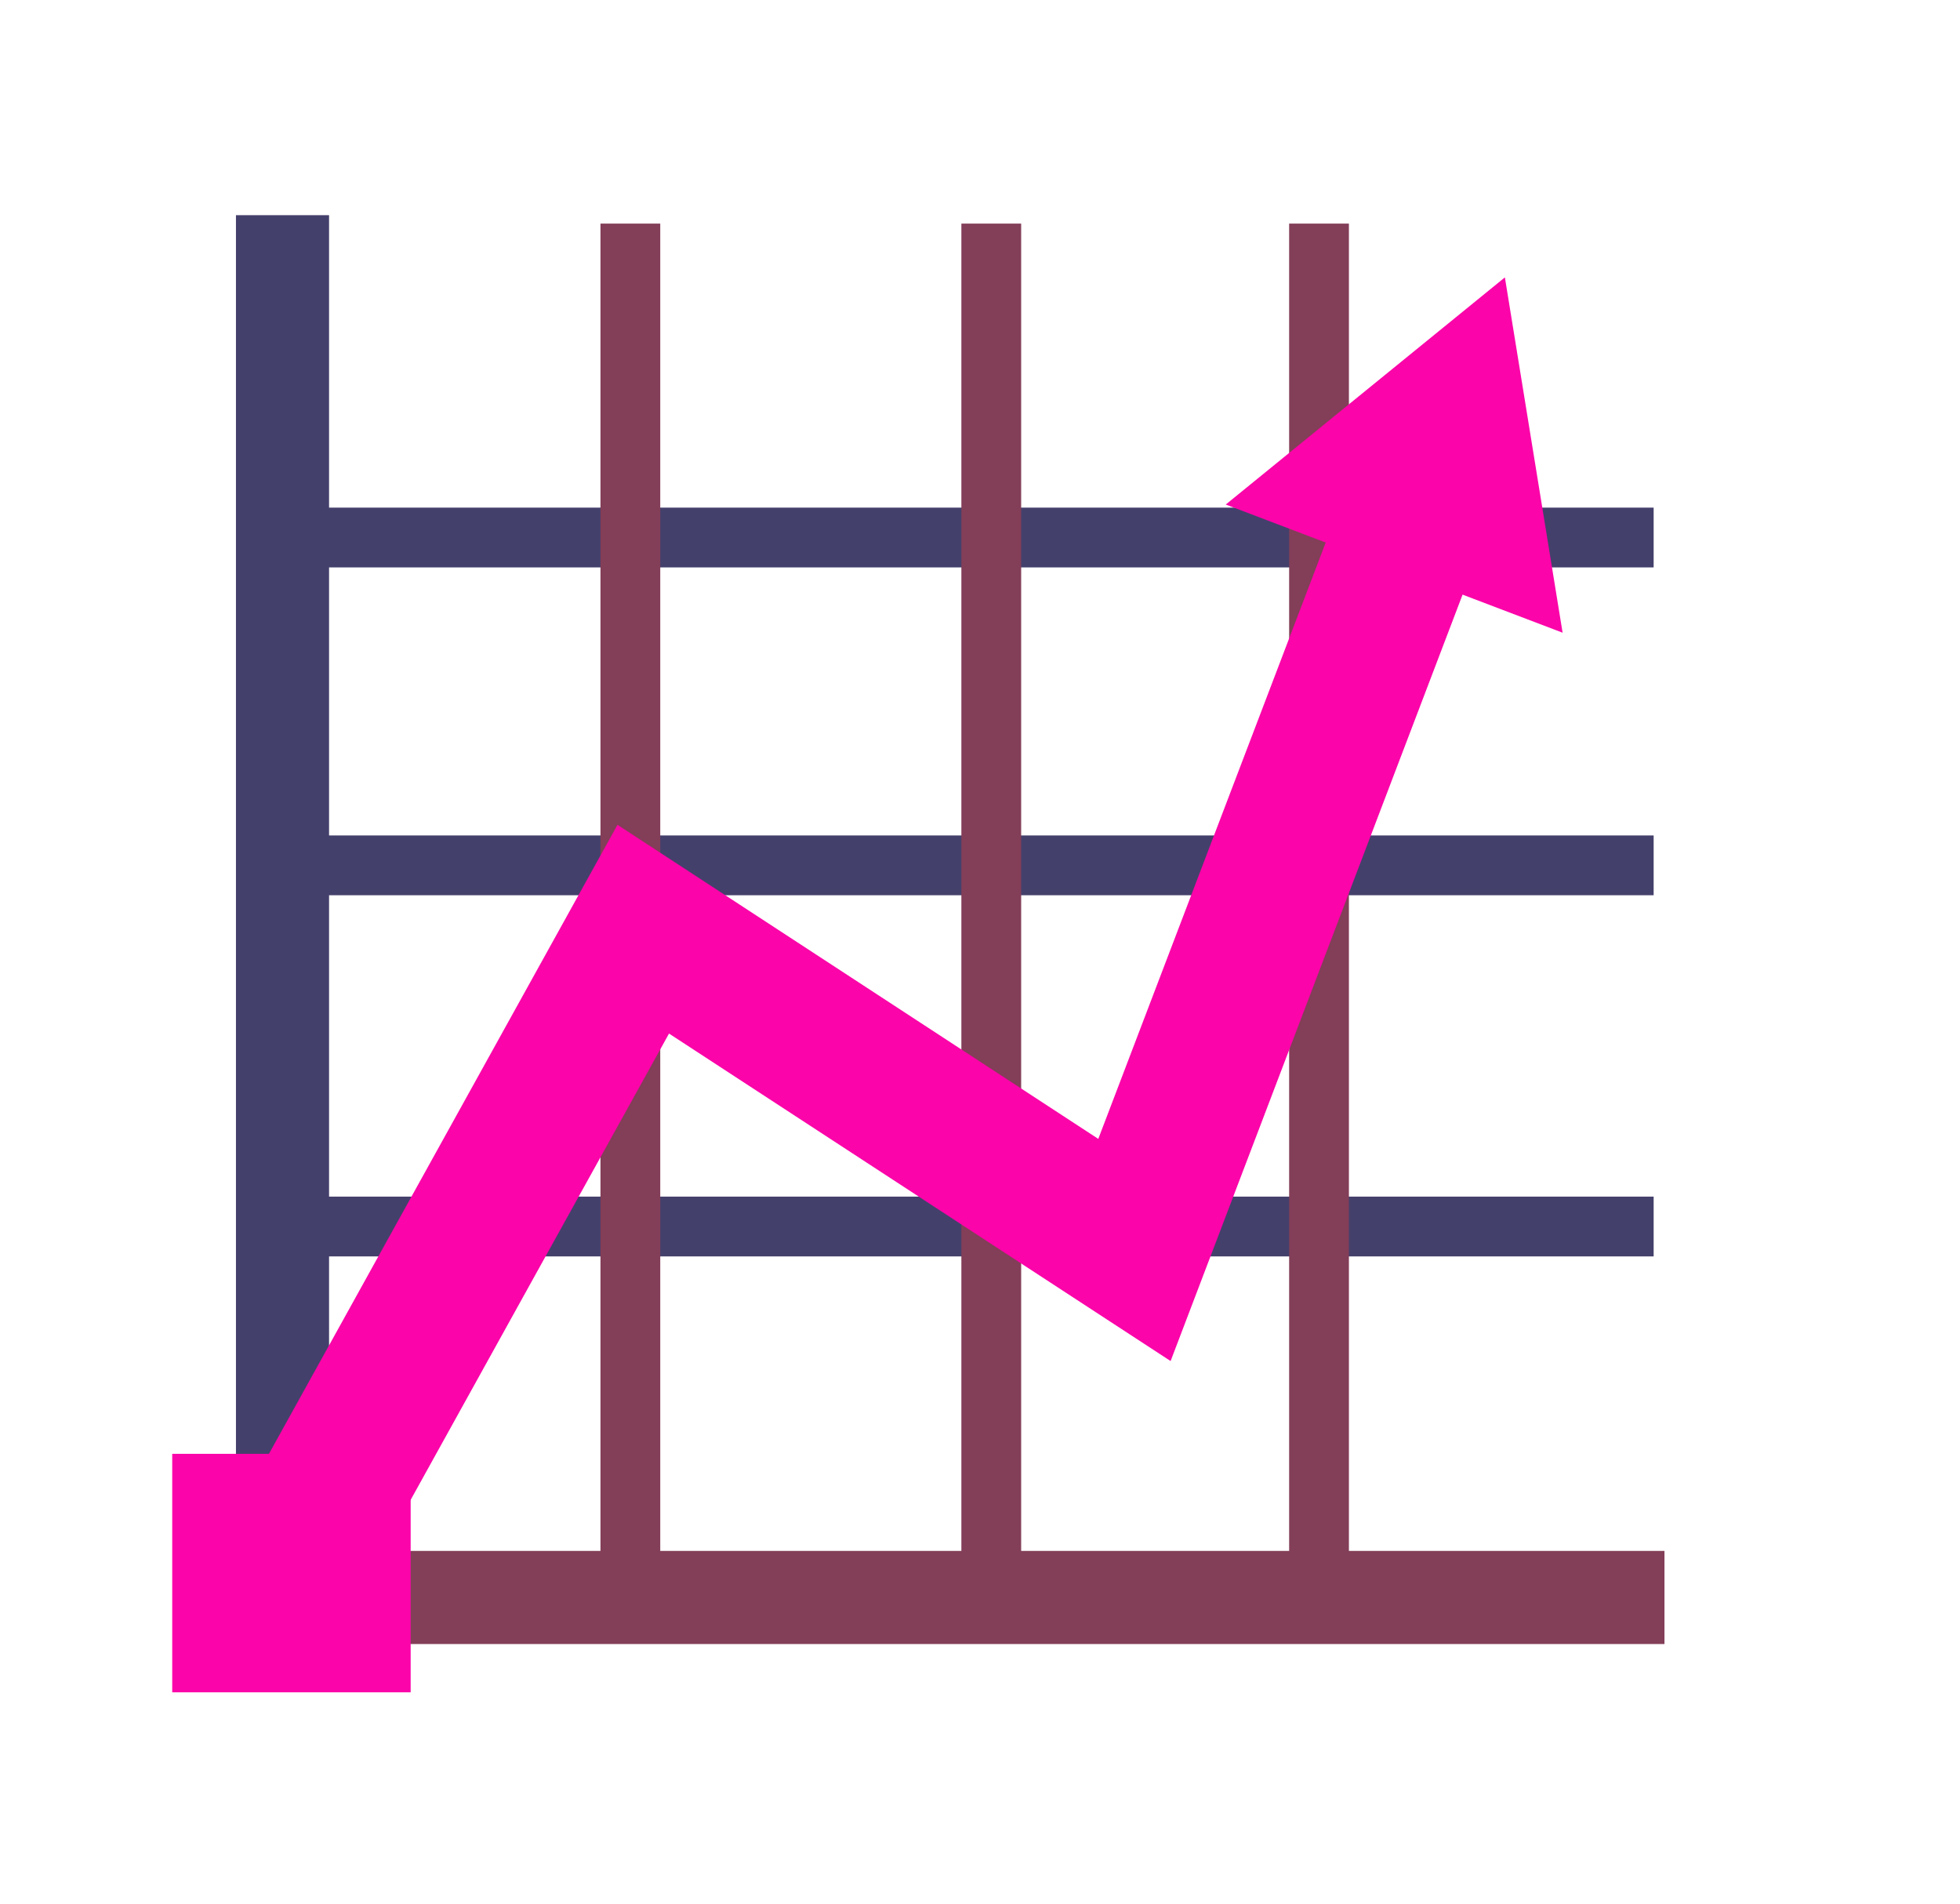
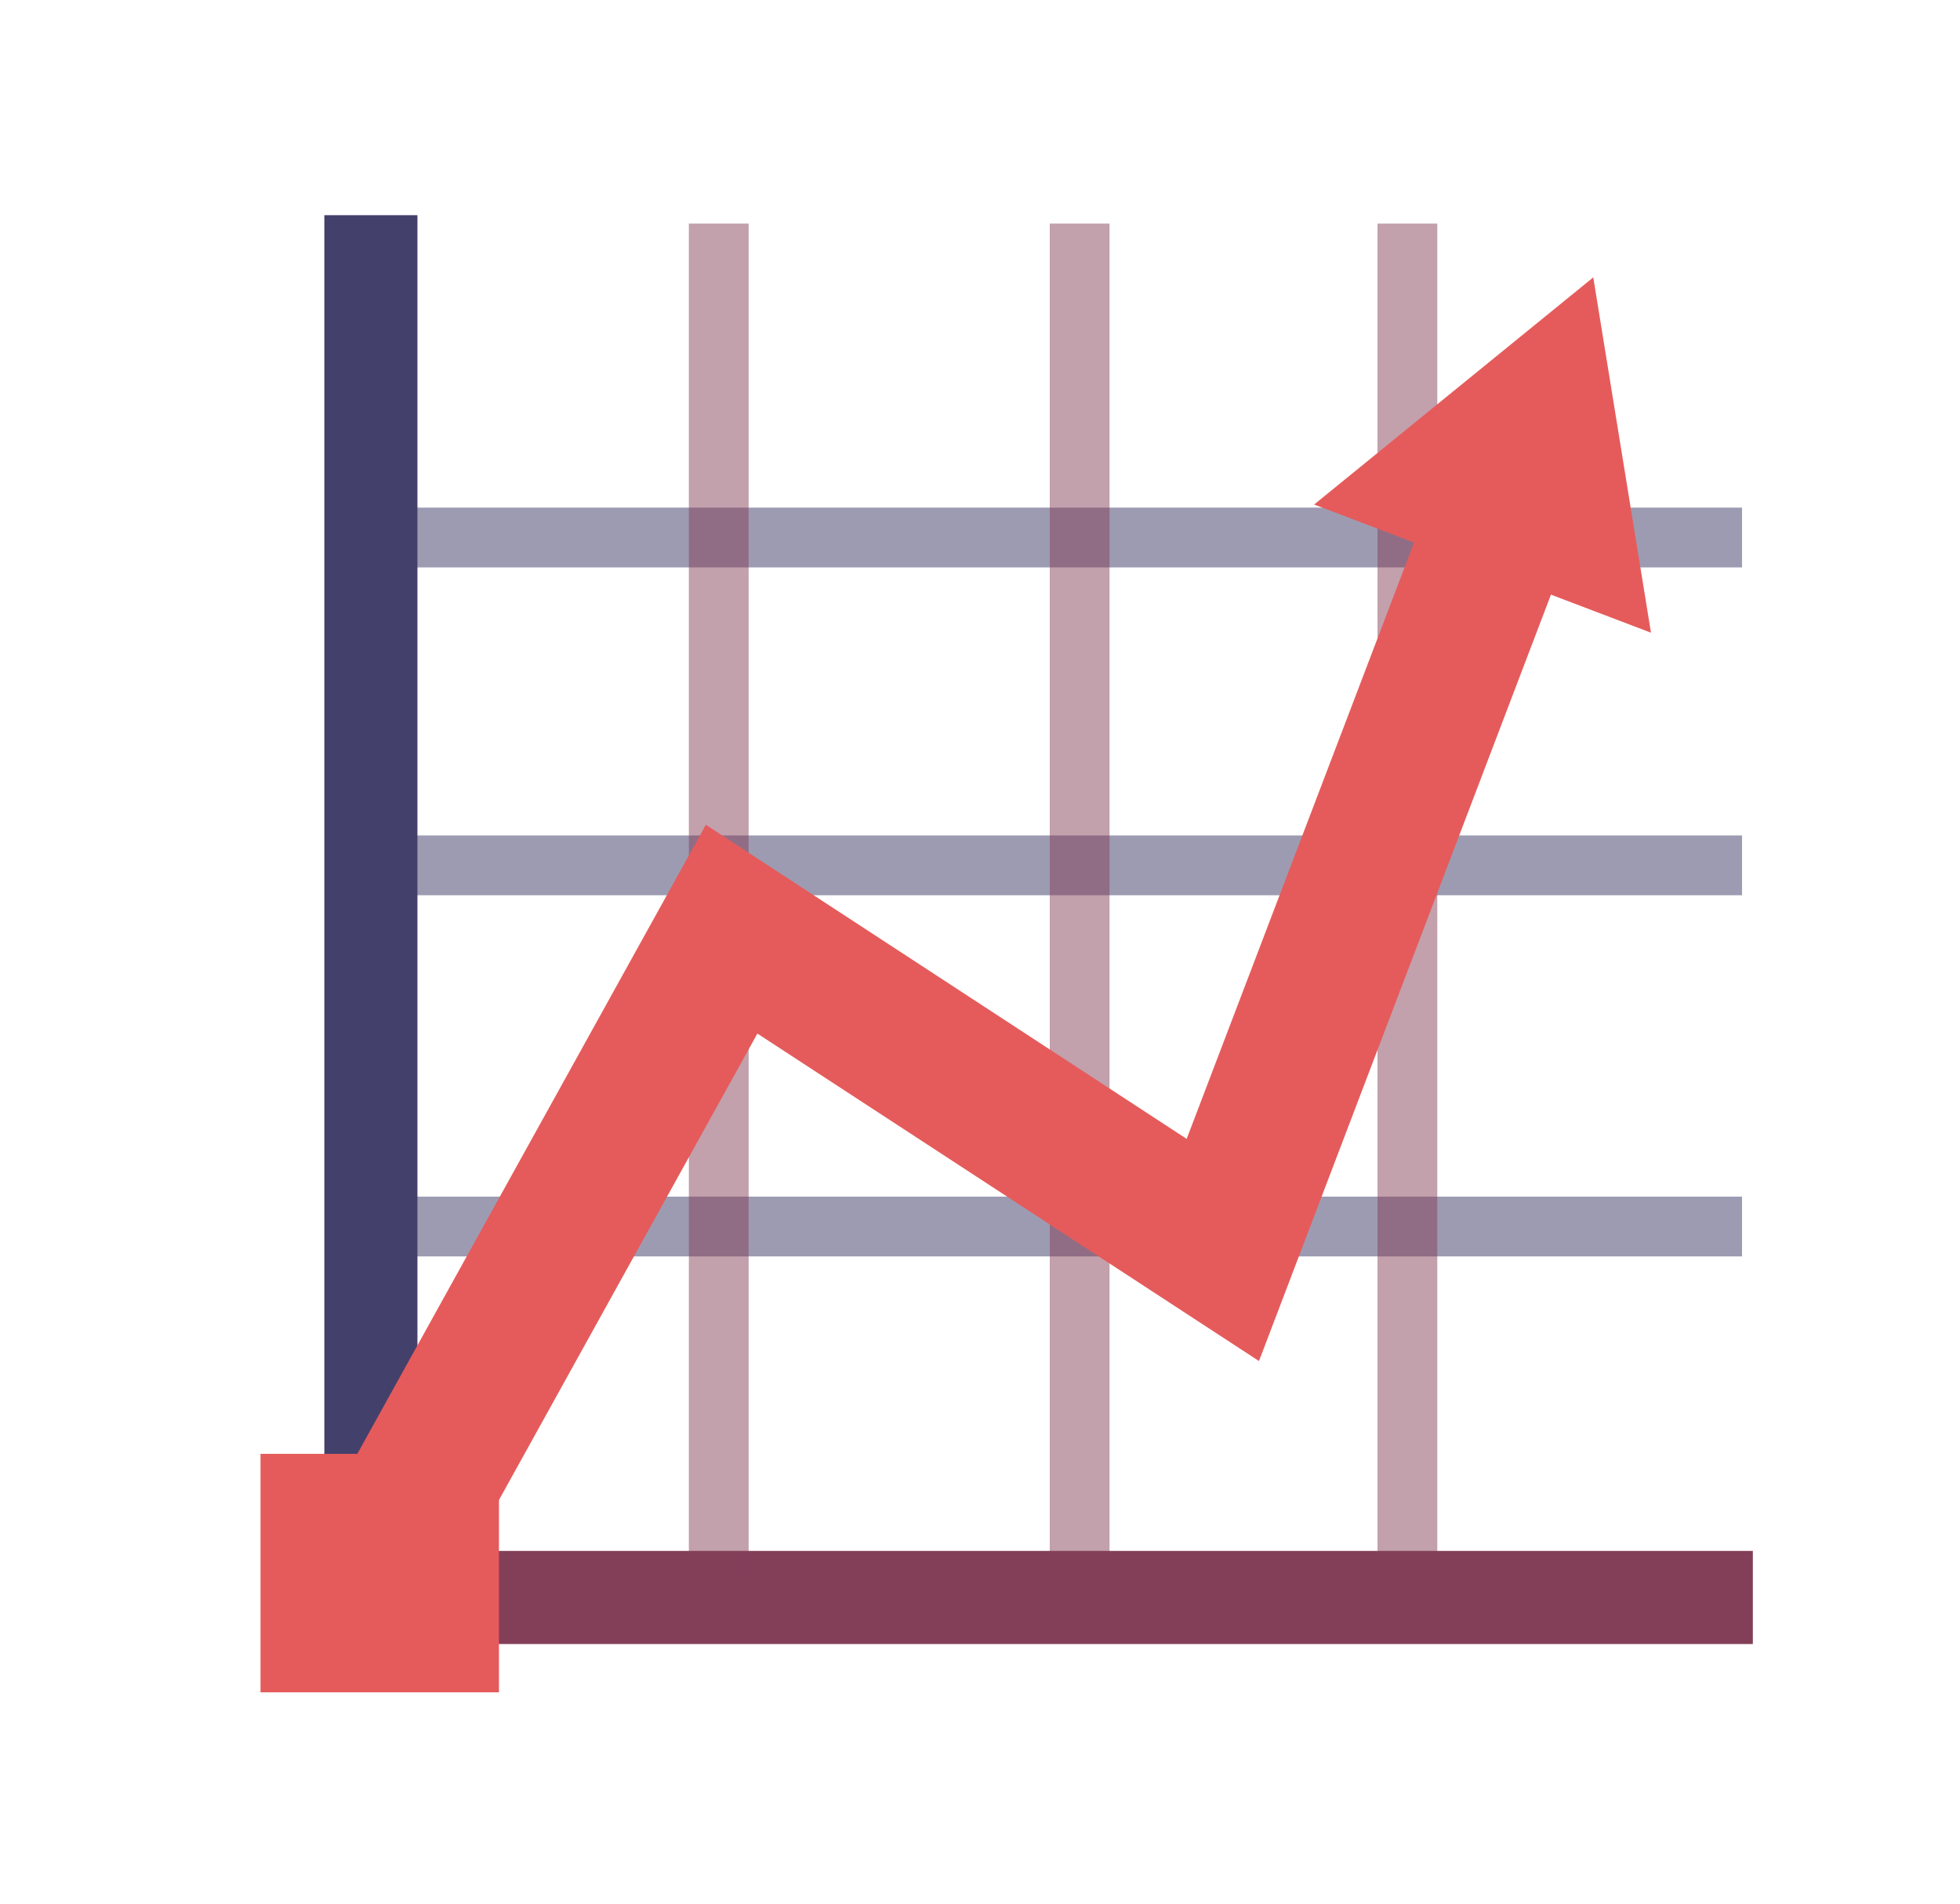
<svg xmlns="http://www.w3.org/2000/svg" width="11.41mm" height="11.08mm" viewBox="0 0 11.41 11.08" version="1.1" id="svg1">
  <defs id="defs1" />
  <g id="layer1" transform="translate(-6.268411,-38.66262)">
-     <g id="g38" style="fill:#44406c;fill-opacity:1">
+     <g id="g38" style="fill:#44406c;fill-opacity:1" transform="translate(0.5144938)">
      <rect style="fill:#44406c;fill-opacity:1;stroke:none;stroke-width:1.243;stroke-dasharray:none" id="rect31" width="0.542" height="7.556" x="7.642" y="39.915" ry="0" />
-       <rect style="fill:#44406c;fill-opacity:1;stroke:none;stroke-width:0.581;stroke-linecap:round;stroke-dasharray:none;stroke-opacity:1" id="rect32" width="7.904" height="0.348" x="7.991" y="45.627" ry="0" />
-       <rect style="fill:#44406c;fill-opacity:1;stroke:none;stroke-width:0.581;stroke-linecap:round;stroke-dasharray:none;stroke-opacity:1" id="rect32-8" width="7.904" height="0.348" x="7.991" y="43.525" ry="0" />
-       <rect style="fill:#44406c;fill-opacity:1;stroke:none;stroke-width:0.581;stroke-linecap:round;stroke-dasharray:none;stroke-opacity:1" id="rect32-8-6" width="7.904" height="0.348" x="7.991" y="41.617" ry="0" />
+       <rect style="opacity:0.523;fill:#44406c;fill-opacity:1;stroke:none;stroke-width:0.581;stroke-linecap:round;stroke-dasharray:none;stroke-opacity:1" id="rect32" width="7.904" height="0.348" x="7.991" y="45.627" ry="0" />
+       <rect style="opacity:0.523;fill:#44406c;fill-opacity:1;stroke:none;stroke-width:0.581;stroke-linecap:round;stroke-dasharray:none;stroke-opacity:1" id="rect32-8" width="7.904" height="0.348" x="7.991" y="43.525" ry="0" />
+       <rect style="opacity:0.523;fill:#44406c;fill-opacity:1;stroke:none;stroke-width:0.581;stroke-linecap:round;stroke-dasharray:none;stroke-opacity:1" id="rect32-8-6" width="7.904" height="0.348" x="7.991" y="41.617" ry="0" />
    </g>
-     <g id="g37" style="fill:#833e58;fill-opacity:1">
+     <g id="g37" style="fill:#833e58;fill-opacity:1" transform="translate(0.5144938)">
      <rect style="fill:#833e58;fill-opacity:1;stroke:none;stroke-width:1.243;stroke-dasharray:none" id="rect31-2" width="0.542" height="7.556" x="47.689" y="-15.958" ry="0" transform="rotate(90)" />
-       <rect style="fill:#833e58;fill-opacity:1;stroke:none;stroke-width:0.581;stroke-linecap:round;stroke-dasharray:none;stroke-opacity:1" id="rect32-4" width="7.904" height="0.348" x="39.964" y="-10.112" ry="0" transform="rotate(90)" />
-       <rect style="fill:#833e58;fill-opacity:1;stroke:none;stroke-width:0.581;stroke-linecap:round;stroke-dasharray:none;stroke-opacity:1" id="rect32-8-8" width="7.904" height="0.348" x="39.964" y="-12.213" ry="0" transform="rotate(90)" />
-       <rect style="fill:#833e58;fill-opacity:1;stroke:none;stroke-width:0.581;stroke-linecap:round;stroke-dasharray:none;stroke-opacity:1" id="rect32-8-6-1" width="7.904" height="0.348" x="39.964" y="-14.121" ry="0" transform="rotate(90)" />
+       <rect style="opacity:0.496;fill:#833e58;fill-opacity:1;stroke:none;stroke-width:0.581;stroke-linecap:round;stroke-dasharray:none;stroke-opacity:1" id="rect32-4" width="7.904" height="0.348" x="39.964" y="-10.112" ry="0" transform="rotate(90)" />
+       <rect style="opacity:0.496;fill:#833e58;fill-opacity:1;stroke:none;stroke-width:0.581;stroke-linecap:round;stroke-dasharray:none;stroke-opacity:1" id="rect32-8-8" width="7.904" height="0.348" x="39.964" y="-12.213" ry="0" transform="rotate(90)" />
+       <rect style="opacity:0.496;fill:#833e58;fill-opacity:1;stroke:none;stroke-width:0.581;stroke-linecap:round;stroke-dasharray:none;stroke-opacity:1" id="rect32-8-6-1" width="7.904" height="0.348" x="39.964" y="-14.121" ry="0" transform="rotate(90)" />
    </g>
-     <g id="path31" style="opacity:1;fill:#fb04a9;fill-opacity:1">
-       <path style="baseline-shift:baseline;display:inline;overflow:visible;vector-effect:none;fill:#fb04a9;fill-opacity:1;stroke-linecap:round;enable-background:accumulate;stop-color:#000000;stop-opacity:1" d="m 14.75,41.01 a 0.426,0.426 0 0 0 -0.549,0.246 l -1.539,4.035 -2.799,-1.828 -2.219,4.004 a 0.426,0.426 0 0 0 0.166,0.58 0.426,0.426 0 0 0 0.578,-0.166 l 1.775,-3.203 2.92,1.906 1.914,-5.023 A 0.426,0.426 0 0 0 14.75,41.01 Z" id="path37" />
-       <g id="g34" style="fill:#fb04a9;fill-opacity:1">
-         <g id="path34" style="opacity:1;fill:#fb04a9;fill-opacity:1">
-           <path style="baseline-shift:baseline;display:inline;overflow:visible;vector-effect:none;fill:#fb04a9;fill-opacity:1;fill-rule:evenodd;enable-background:accumulate;stop-color:#000000;stop-opacity:1" d="m 14.949,40.489 0.271,1.681 -1.593,-0.607 z" id="path35" />
-           <path style="baseline-shift:baseline;display:inline;overflow:visible;vector-effect:none;fill:#fb04a9;fill-opacity:1;fill-rule:evenodd;enable-background:accumulate;stop-color:#000000;stop-opacity:1" d="m 15.029,40.277 -1.625,1.322 1.961,0.746 z m -0.16,0.424 0.209,1.293 -1.225,-0.467 z" id="path36" />
+     <g id="path31" style="opacity:1;fill:#e55b5b;fill-opacity:1" transform="translate(0.5144938)">
+       <path style="baseline-shift:baseline;display:inline;overflow:visible;vector-effect:none;fill:#e55b5b;fill-opacity:1;stroke-linecap:round;enable-background:accumulate;stop-color:#000000;stop-opacity:1" d="m 14.75,41.01 a 0.426,0.426 0 0 0 -0.549,0.246 l -1.539,4.035 -2.799,-1.828 -2.219,4.004 a 0.426,0.426 0 0 0 0.166,0.58 0.426,0.426 0 0 0 0.578,-0.166 l 1.775,-3.203 2.92,1.906 1.914,-5.023 A 0.426,0.426 0 0 0 14.75,41.01 Z" id="path37" />
+       <g id="g34" style="fill:#e55b5b;fill-opacity:1">
+         <g id="path34" style="opacity:1;fill:#e55b5b;fill-opacity:1">
+           <path style="baseline-shift:baseline;display:inline;overflow:visible;vector-effect:none;fill:#e55b5b;fill-opacity:1;fill-rule:evenodd;enable-background:accumulate;stop-color:#000000;stop-opacity:1" d="m 14.949,40.489 0.271,1.681 -1.593,-0.607 z" id="path35" />
+           <path style="baseline-shift:baseline;display:inline;overflow:visible;vector-effect:none;fill:#e55b5b;fill-opacity:1;fill-rule:evenodd;enable-background:accumulate;stop-color:#000000;stop-opacity:1" d="m 15.029,40.277 -1.625,1.322 1.961,0.746 z m -0.16,0.424 0.209,1.293 -1.225,-0.467 z" id="path36" />
        </g>
      </g>
    </g>
-     <rect style="fill:#fb04a9;fill-opacity:1;stroke:none;stroke-width:0.476;stroke-linecap:round;stroke-dasharray:none;stroke-opacity:1" id="rect33" width="1.388" height="1.388" x="7.271" y="47.124" ry="0" />
+     <rect style="fill:#e55b5b;fill-opacity:1;stroke:none;stroke-width:0.476;stroke-linecap:round;stroke-dasharray:none;stroke-opacity:1" id="rect33" width="1.388" height="1.388" x="7.785" y="47.124" ry="0" />
  </g>
</svg>
